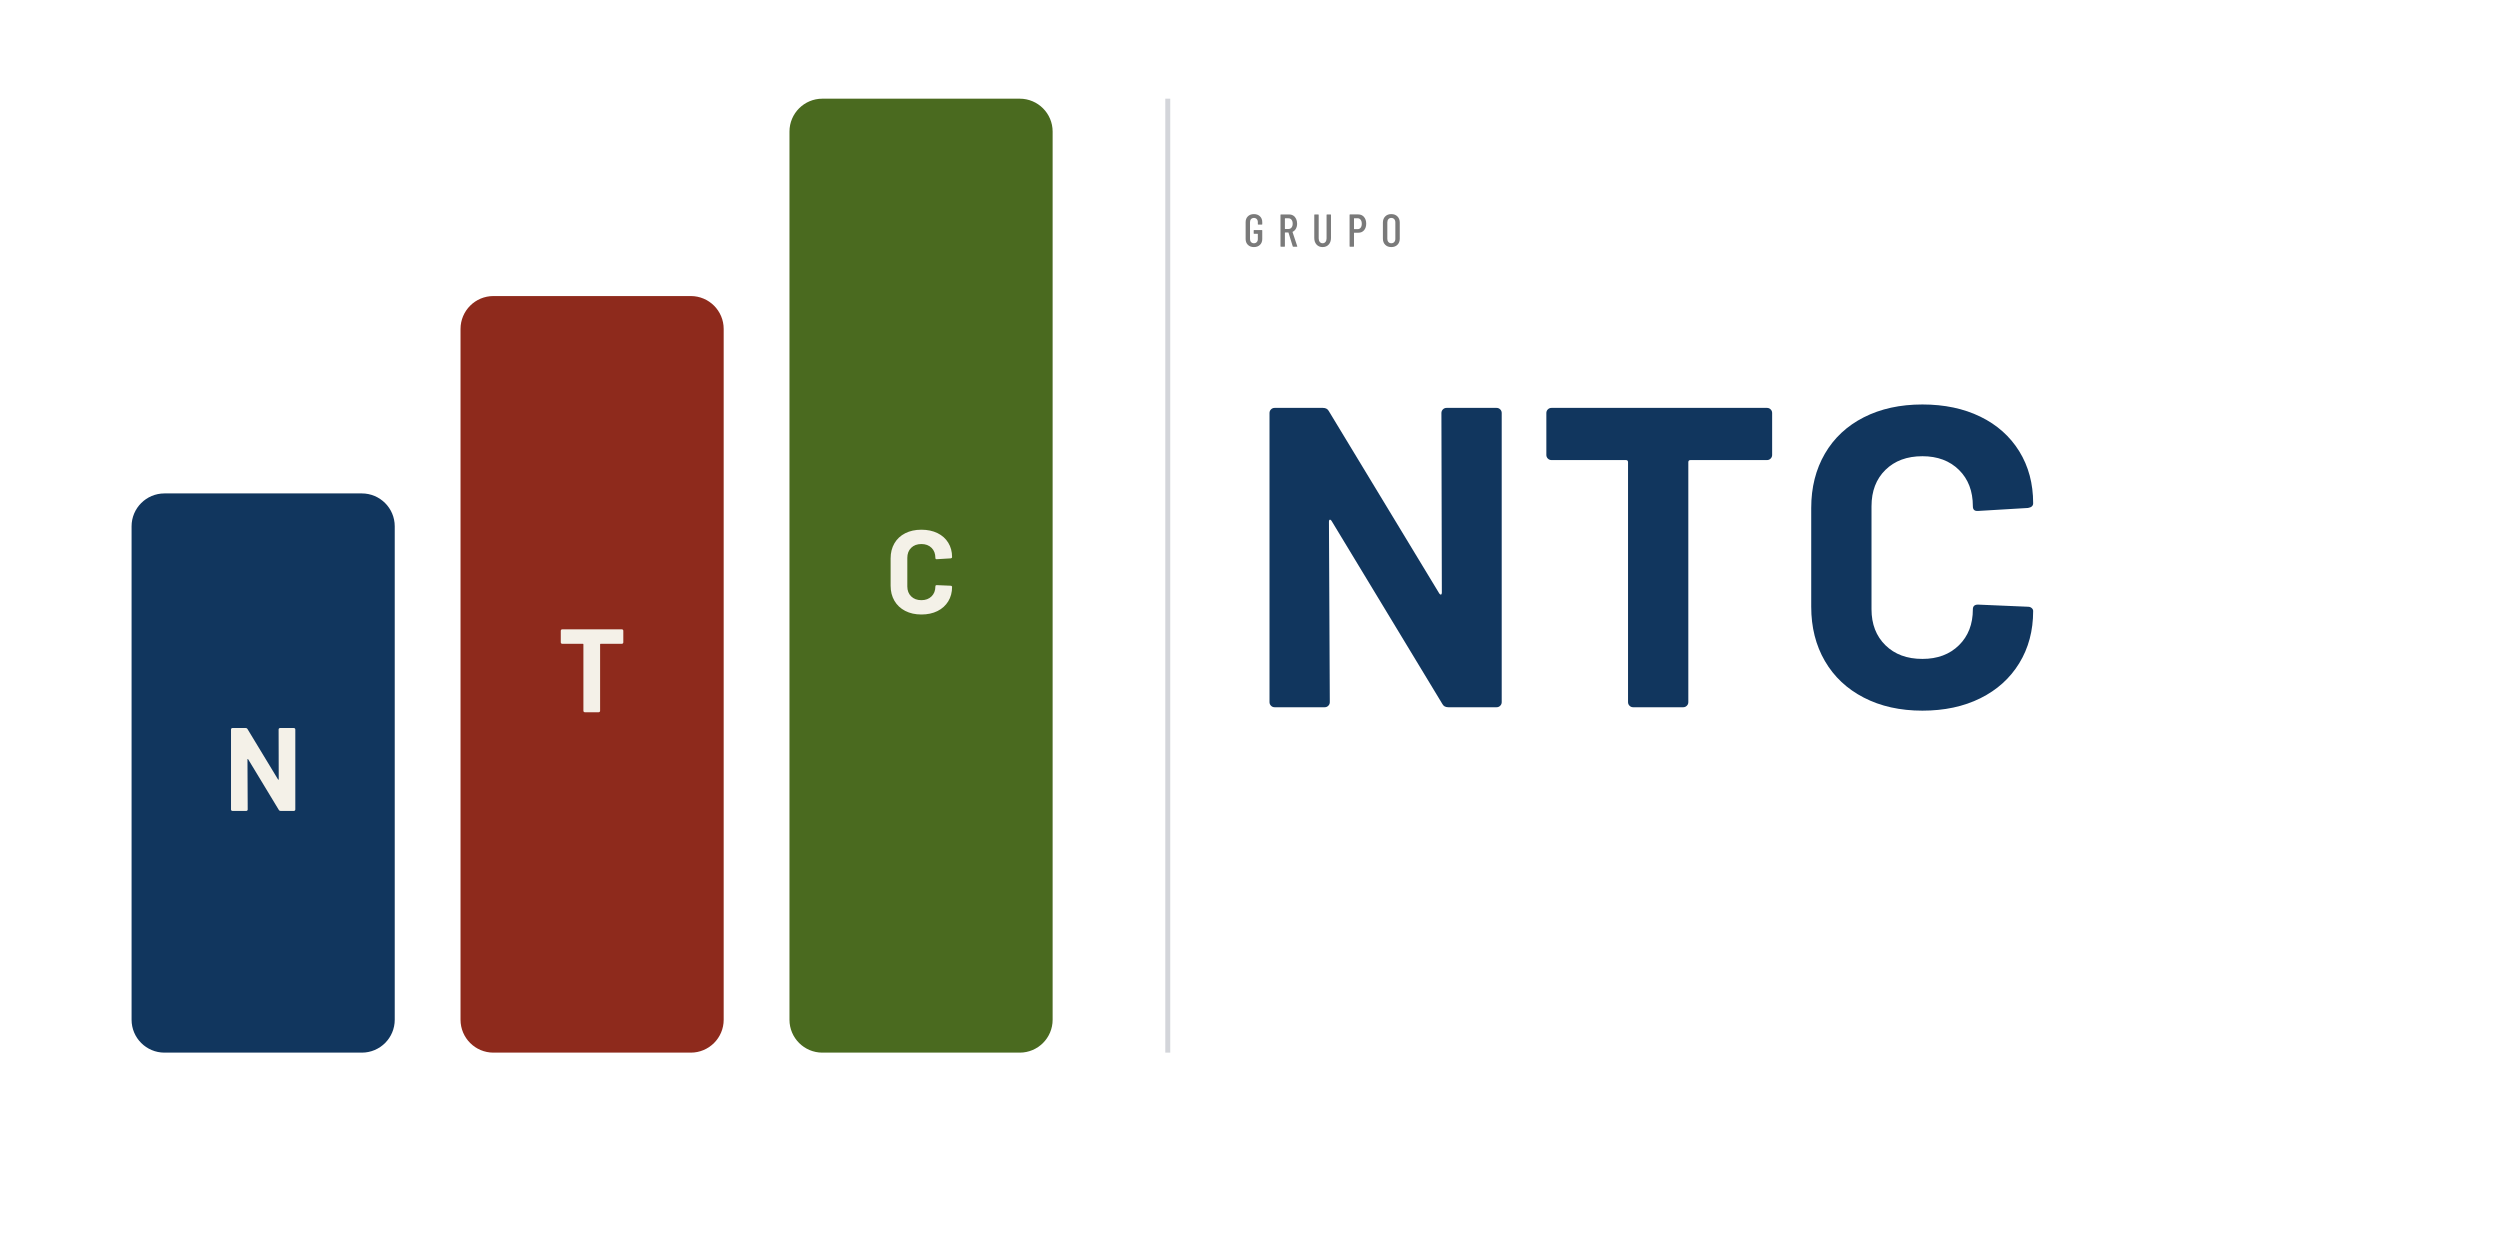
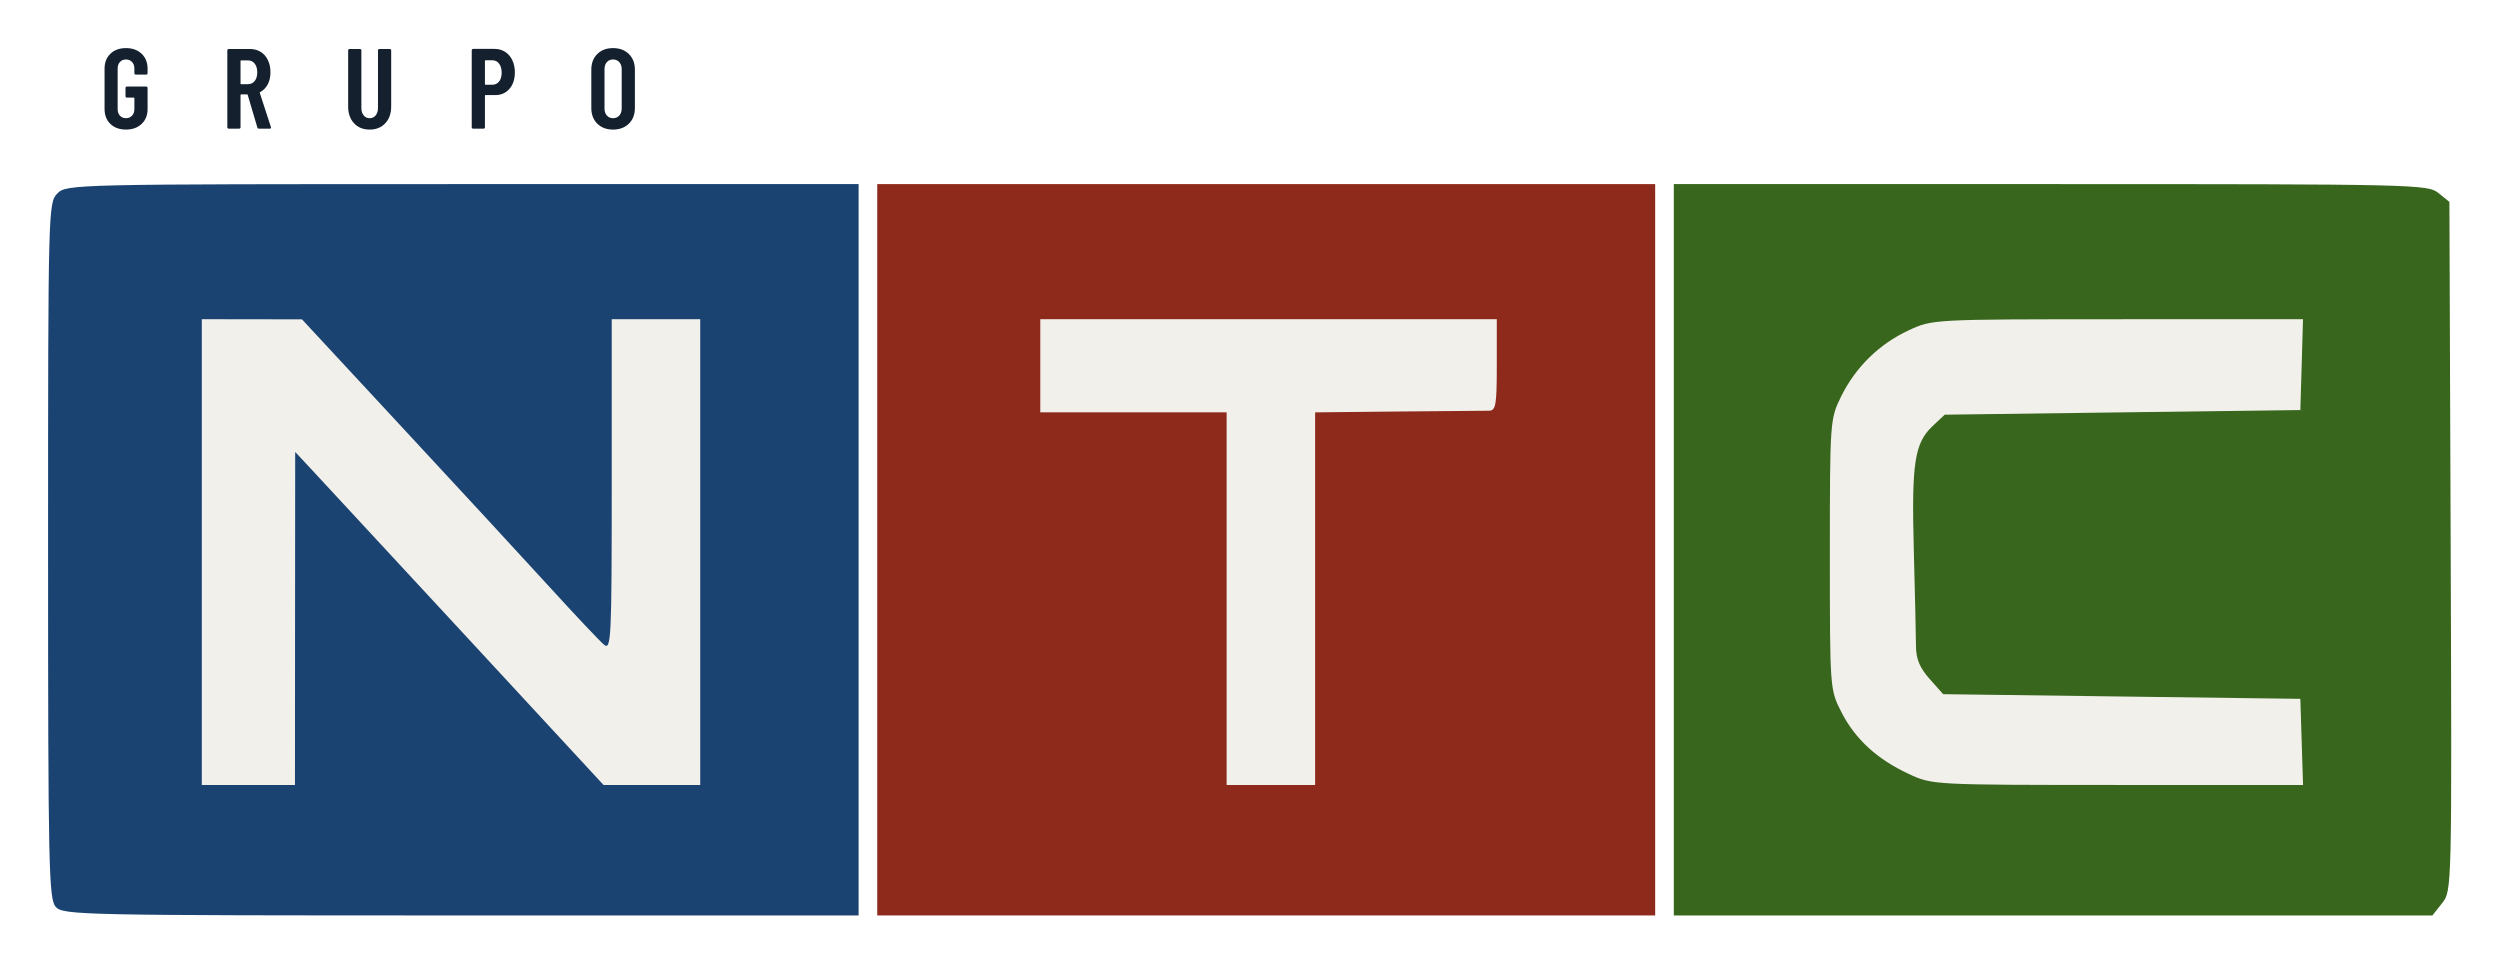
- <svg xmlns="http://www.w3.org/2000/svg" viewBox="0 0 760 380" preserveAspectRatio="xMidYMid meet">
-   <rect x="40" y="150" width="80" height="170" rx="10" fill="#11365E" />
-   <g fill="#F4F1E8" transform="translate(68.03,246.52)">
-     <path transform="translate(0,0) scale(0.036,-0.036)" d="M475 700H592Q597 700 600.5 696.5Q604 693 604 688V12Q604 7 600.5 3.5Q597 0 592 0H479Q469 0 465 8L206 436Q204 439 202.0 438.5Q200 438 200 434L202 12Q202 7 198.5 3.5Q195 0 190 0H73Q68 0 64.5 3.5Q61 7 61 12V688Q61 693 64.5 696.5Q68 700 73 700H186Q196 700 200 692L458 266Q460 263 462.0 263.5Q464 264 464 268L463 688Q463 693 466.5 696.5Q470 700 475 700Z" />
-   </g>
-   <rect x="140" y="90" width="80" height="230" rx="10" fill="#8E2A1C" />
-   <g fill="#F4F1E8" transform="translate(169.47,216.52)">
-     <path transform="translate(0,0) scale(0.036,-0.036)" d="M556 688V590Q556 585 552.5 581.5Q549 578 544 578H365Q360 578 360 573V12Q360 7 356.5 3.5Q353 0 348 0H231Q226 0 222.5 3.5Q219 7 219 12V573Q219 578 214 578H40Q35 578 31.5 581.5Q28 585 28 590V688Q28 693 31.5 696.5Q35 700 40 700H544Q549 700 552.5 696.5Q556 693 556 688Z" />
-   </g>
-   <rect x="240" y="30" width="80" height="290" rx="10" fill="#4A6A1F" />
-   <g fill="#F4F1E8" transform="translate(269.056,186.52)">
-     <path transform="translate(0,0) scale(0.036,-0.036)" d="M47 235V466Q47 538 79.0 593.0Q111 648 170.0 678.0Q229 708 307 708Q384 708 442.5 679.5Q501 651 533.5 598.5Q566 546 566 477Q566 468 554 466L437 459H435Q425 459 425 470Q425 523 392.5 555.0Q360 587 307 587Q253 587 220.5 555.0Q188 523 188 470V229Q188 177 220.5 145.0Q253 113 307 113Q360 113 392.5 145.0Q425 177 425 229Q425 240 437 240L554 235Q559 235 562.5 232.0Q566 229 566 225Q566 156 533.5 103.0Q501 50 442.5 21.0Q384 -8 307 -8Q229 -8 170.0 22.5Q111 53 79.0 108.0Q47 163 47 235Z" />
-   </g>
-   <line x1="355" y1="30" x2="355" y2="320" stroke="#A8ACB6" stroke-width="1.5" stroke-opacity="0.5" />
-   <g fill="#7A7A7A" transform="translate(378,75)">
-     <path transform="translate(0,0) scale(0.014,-0.014)" d="M48 167V533Q48 612 97.5 660.0Q147 708 228 708Q309 708 359.0 660.0Q409 612 409 532V490Q409 480 399 480H323Q313 480 313 490V534Q313 575 289.5 600.0Q266 625 228 625Q190 625 166.5 600.0Q143 575 143 534V166Q143 125 166.5 100.0Q190 75 228 75Q266 75 289.5 100.0Q313 125 313 166V276Q313 280 309 280H233Q223 280 223 290V352Q223 362 233 362H399Q409 362 409 352V167Q409 88 359.0 40.0Q309 -8 228 -8Q147 -8 97.5 40.0Q48 88 48 167Z" />
-     <path transform="translate(10.398,0) scale(0.014,-0.014)" d="M328 8 236 306Q235 309 232 309H162Q158 309 158 305V10Q158 0 148 0H72Q62 0 62 10V690Q62 700 72 700H251Q302 700 341.0 675.0Q380 650 401.5 604.5Q423 559 423 501Q423 438 397.0 391.5Q371 345 326 324Q323 321 324 318L426 11L427 7Q427 0 418 0H340Q331 0 328 8ZM158 613V389Q158 385 162 385H236Q277 385 302.0 416.5Q327 448 327 500Q327 554 302.0 585.5Q277 617 236 617H162Q158 617 158 613Z" />
-     <path transform="translate(20.74,0) scale(0.014,-0.014)" d="M57 190V690Q57 700 67 700H143Q153 700 153 690V180Q153 133 176.5 104.0Q200 75 238 75Q277 75 300.5 104.0Q324 133 324 180V690Q324 700 334 700H410Q420 700 420 690V190Q420 101 370.0 46.5Q320 -8 238 -8Q156 -8 106.5 46.5Q57 101 57 190Z" />
-     <path transform="translate(31.418,0) scale(0.014,-0.014)" d="M422 500Q422 412 376.0 358.0Q330 304 255 304H161Q157 304 157 300V10Q157 0 147 0H71Q61 0 61 10V691Q61 701 71 701H250Q327 701 374.5 645.5Q422 590 422 500ZM326 498Q326 553 301.0 585.5Q276 618 235 618H161Q157 618 157 614V385Q157 381 161 381H235Q276 381 301.0 412.5Q326 444 326 498Z" />
-     <path transform="translate(41.732,0) scale(0.014,-0.014)" d="M48 175V524Q48 607 98.0 657.5Q148 708 230 708Q313 708 363.5 657.5Q414 607 414 524V175Q414 92 363.5 42.0Q313 -8 230 -8Q148 -8 98.0 42.0Q48 92 48 175ZM318 171V529Q318 572 294.0 598.5Q270 625 230 625Q191 625 167.5 598.5Q144 572 144 529V171Q144 128 167.5 101.5Q191 75 230 75Q270 75 294.0 101.5Q318 128 318 171Z" />
-   </g>
-   <g fill="#11365E" transform="translate(378,215)">
-     <path transform="translate(0,0) scale(0.13,-0.13)" d="M475 700H592Q597 700 600.5 696.5Q604 693 604 688V12Q604 7 600.5 3.5Q597 0 592 0H479Q469 0 465 8L206 436Q204 439 202.0 438.5Q200 438 200 434L202 12Q202 7 198.5 3.5Q195 0 190 0H73Q68 0 64.5 3.5Q61 7 61 12V688Q61 693 64.5 696.5Q68 700 73 700H186Q196 700 200 692L458 266Q460 263 462.0 263.5Q464 264 464 268L463 688Q463 693 466.5 696.5Q470 700 475 700Z" />
-     <path transform="translate(88.45,0) scale(0.13,-0.13)" d="M556 688V590Q556 585 552.5 581.5Q549 578 544 578H365Q360 578 360 573V12Q360 7 356.5 3.5Q353 0 348 0H231Q226 0 222.5 3.5Q219 7 219 12V573Q219 578 214 578H40Q35 578 31.5 581.5Q28 585 28 590V688Q28 693 31.5 696.5Q35 700 40 700H544Q549 700 552.5 696.5Q556 693 556 688Z" />
-     <path transform="translate(166.5,0) scale(0.13,-0.13)" d="M47 235V466Q47 538 79.0 593.0Q111 648 170.0 678.0Q229 708 307 708Q384 708 442.5 679.5Q501 651 533.5 598.5Q566 546 566 477Q566 468 554 466L437 459H435Q425 459 425 470Q425 523 392.5 555.0Q360 587 307 587Q253 587 220.5 555.0Q188 523 188 470V229Q188 177 220.5 145.0Q253 113 307 113Q360 113 392.5 145.0Q425 177 425 229Q425 240 437 240L554 235Q559 235 562.5 232.0Q566 229 566 225Q566 156 533.5 103.0Q501 50 442.5 21.0Q384 -8 307 -8Q229 -8 170.0 22.5Q111 53 79.0 108.0Q47 163 47 235Z" />
+ <svg xmlns="http://www.w3.org/2000/svg" width="4870" height="1877" viewBox="-93.66 -95.43 4870.35 1877.04">
+   <path style="stroke-width:0;fill-rule:nonzero" transform="matrix(9.074939 0 0 9.074973 2340.846 843.9725) matrix(1 0 0 1 0 0)  translate(-511.9462, -491)" fill="#1A4372" d="M 255.65 582.17 C 254.15 580.50 254.00 573.75 254.00 505.67 C 254.00 432.33 254.04 430.96 256.00 429.00 C 257.97 427.03 259.33 427.00 343.00 427.00 L 428.00 427.00 L 428.00 505.50 L 428.00 584.00 L 342.65 584.00 C 261.24 584.00 257.23 583.92 255.65 582.17 Z " />
+   <path style="stroke-width:0;fill-rule:nonzero" transform="matrix(9.074939 0 0 9.074973 2340.846 843.9725) matrix(1 0 0 1 0 0)  translate(-511.9462, -491)" fill="#F2F0EA" d="M 307.02 520.25 L 307.05 484.50 L 311.27 489.03 C 313.60 491.52 328.49 507.61 344.38 524.78 L 373.25 556.00 L 383.63 556.00 L 394.00 556.00 L 394.00 506.00 L 394.00 456.00 L 384.50 456.00 L 375.00 456.00 L 375.00 491.62 C 375.00 524.66 374.88 527.15 373.34 525.87 C 372.43 525.12 367.18 519.55 361.66 513.50 C 356.14 507.45 341.93 492.05 330.06 479.27 L 308.50 456.03 L 297.75 456.02 L 287.00 456.00 L 287.00 506.00 L 287.00 556.00 L 297.00 556.00 L 307.00 556.00 L 307.02 520.25 Z " />
+   <path style="stroke-width:0;fill-rule:nonzero" transform="matrix(9.074939 0 0 9.074973 2340.846 843.9725) matrix(1 0 0 1 0 0)  translate(-511.9462, -491)" fill="#8E2A1C" d="M 432.00 505.50 L 432.00 427.00 L 515.50 427.00 L 599.00 427.00 L 599.00 505.50 L 599.00 584.00 L 515.50 584.00 L 432.00 584.00 L 432.00 505.50 Z " />
+   <path style="stroke-width:0;fill-rule:nonzero" transform="matrix(9.074939 0 0 9.074973 2340.846 843.9725) matrix(1 0 0 1 0 0)  translate(-511.9462, -491)" fill="#F2F0EA" d="M 526.00 516.00 L 526.00 476.00 L 543.75 475.82 C 553.51 475.72 562.29 475.65 563.25 475.65 C 564.80 475.66 565.00 474.53 565.00 465.83 L 565.00 456.00 L 516.00 456.00 L 467.00 456.00 L 467.00 466.00 L 467.00 476.00 L 487.00 476.00 L 507.00 476.00 L 507.00 516.00 L 507.00 556.00 L 516.50 556.00 L 526.00 556.00 L 526.00 516.00 Z " />
+   <path style="stroke-width:0;fill-rule:nonzero" transform="matrix(9.074939 0 0 9.074973 2340.846 843.9725) matrix(1 0 0 1 0 0)  translate(-511.9462, -491)" fill="#37661C" d="M 603.00 505.50 L 603.00 427.00 L 683.89 427.00 C 762.04 427.00 764.86 427.06 767.14 428.91 L 769.50 430.82 L 769.77 504.75 C 770.04 578.45 770.03 578.69 767.95 581.34 L 765.85 584.00 L 684.43 584.00 L 603.00 584.00 L 603.00 505.50 Z " />
+   <path style="stroke-width:0;fill-rule:nonzero" transform="matrix(9.074939 0 0 9.074973 2340.846 843.9725) matrix(1 0 0 1 0 0)  translate(-511.9462, -491)" fill="#F2F0EA" d="M 737.79 546.75 L 737.50 537.50 L 699.17 537.00 L 660.83 536.50 L 657.92 533.23 C 655.81 530.87 655.00 528.93 654.99 526.23 C 654.98 524.18 654.77 514.85 654.52 505.50 C 654.02 486.89 654.67 482.60 658.57 478.93 L 661.16 476.50 L 699.33 476.00 L 737.50 475.50 L 737.79 465.75 L 738.07 456.00 L 698.29 456.01 C 658.51 456.02 658.50 456.02 653.40 458.40 C 647.06 461.35 642.01 466.31 638.89 472.64 C 636.54 477.43 636.50 477.94 636.50 506.50 C 636.50 535.38 636.51 535.52 638.97 540.34 C 641.95 546.16 646.61 550.44 653.43 553.62 C 658.49 555.98 658.59 555.98 698.29 555.99 L 738.08 556.00 L 737.79 546.75 Z " />
+   <g fill="#14202E">
+     <path transform="translate(100.7318,155.1846) scale(0.2216878,-0.2216878)" d="M42 173V527Q42 609 93.5 658.5Q145 708 230 708Q315 708 367.5 658.5Q420 609 420 526V487Q420 482 416.5 478.5Q413 475 408 475H316Q311 475 307.5 478.5Q304 482 304 487V528Q304 564 283.5 586.0Q263 608 230 608Q197 608 177.0 586.0Q157 564 157 528V172Q157 136 177.0 114.0Q197 92 230 92Q263 92 283.5 114.0Q304 136 304 172V268Q304 273 299 273H238Q233 273 229.5 276.5Q226 280 226 285V358Q226 363 229.5 366.5Q233 370 238 370H408Q413 370 416.5 366.5Q420 363 420 358V173Q420 91 367.5 41.5Q315 -8 230 -8Q145 -8 93.5 41.5Q42 91 42 173Z" />
+     <path transform="translate(337.2419,155.1846) scale(0.2216878,-0.2216878)" d="M318 10 233 297Q231 301 228 301H175Q170 301 170 296V12Q170 7 166.5 3.5Q163 0 158 0H66Q61 0 57.5 3.5Q54 7 54 12V688Q54 693 57.5 696.5Q61 700 66 700H254Q307 700 347.5 674.5Q388 649 410.5 602.5Q433 556 433 496Q433 434 409.0 389.0Q385 344 342 321Q338 320 339 315L437 14Q438 12 438 9Q438 0 427 0H331Q321 0 318 10ZM170 595V396Q170 391 175 391H236Q272 391 294.5 419.0Q317 447 317 495Q317 543 294.5 571.5Q272 600 236 600H175Q170 600 170 595Z" />
+     <path transform="translate(573.5303,155.1846) scale(0.2216878,-0.2216878)" d="M50 194V688Q50 693 53.5 696.5Q57 700 62 700H154Q159 700 162.5 696.5Q166 693 166 688V182Q166 142 186.0 117.0Q206 92 239 92Q272 92 292.0 117.0Q312 142 312 182V688Q312 693 315.5 696.5Q319 700 324 700H416Q421 700 424.5 696.5Q428 693 428 688V194Q428 103 376.0 47.5Q324 -8 239 -8Q153 -8 101.5 47.5Q50 103 50 194Z" />
+     <path transform="translate(813.5874,155.1846) scale(0.2216878,-0.2216878)" d="M432 495Q432 405 384.5 350.0Q337 295 259 295H174Q169 295 169 290V12Q169 7 165.5 3.5Q162 0 157 0H65Q60 0 56.5 3.5Q53 7 53 12V689Q53 694 56.5 697.5Q60 701 65 701H253Q306 701 346.5 675.0Q387 649 409.5 602.0Q432 555 432 495ZM316 492Q316 542 293.5 571.5Q271 601 234 601H174Q169 601 169 596V391Q169 386 174 386H234Q271 386 293.5 414.5Q316 443 316 492Z" />
+     <path transform="translate(1048.989,155.1846) scale(0.2216878,-0.2216878)" d="M42 182V518Q42 604 94.5 656.0Q147 708 233 708Q319 708 372.0 656.0Q425 604 425 518V182Q425 96 372.0 44.0Q319 -8 233 -8Q147 -8 94.5 44.0Q42 96 42 182ZM309 177V523Q309 561 288.0 584.5Q267 608 233 608Q199 608 178.5 584.5Q158 561 158 523V177Q158 139 178.5 115.5Q199 92 233 92Q267 92 288.0 115.5Q309 139 309 177Z" />
  </g>
</svg>
